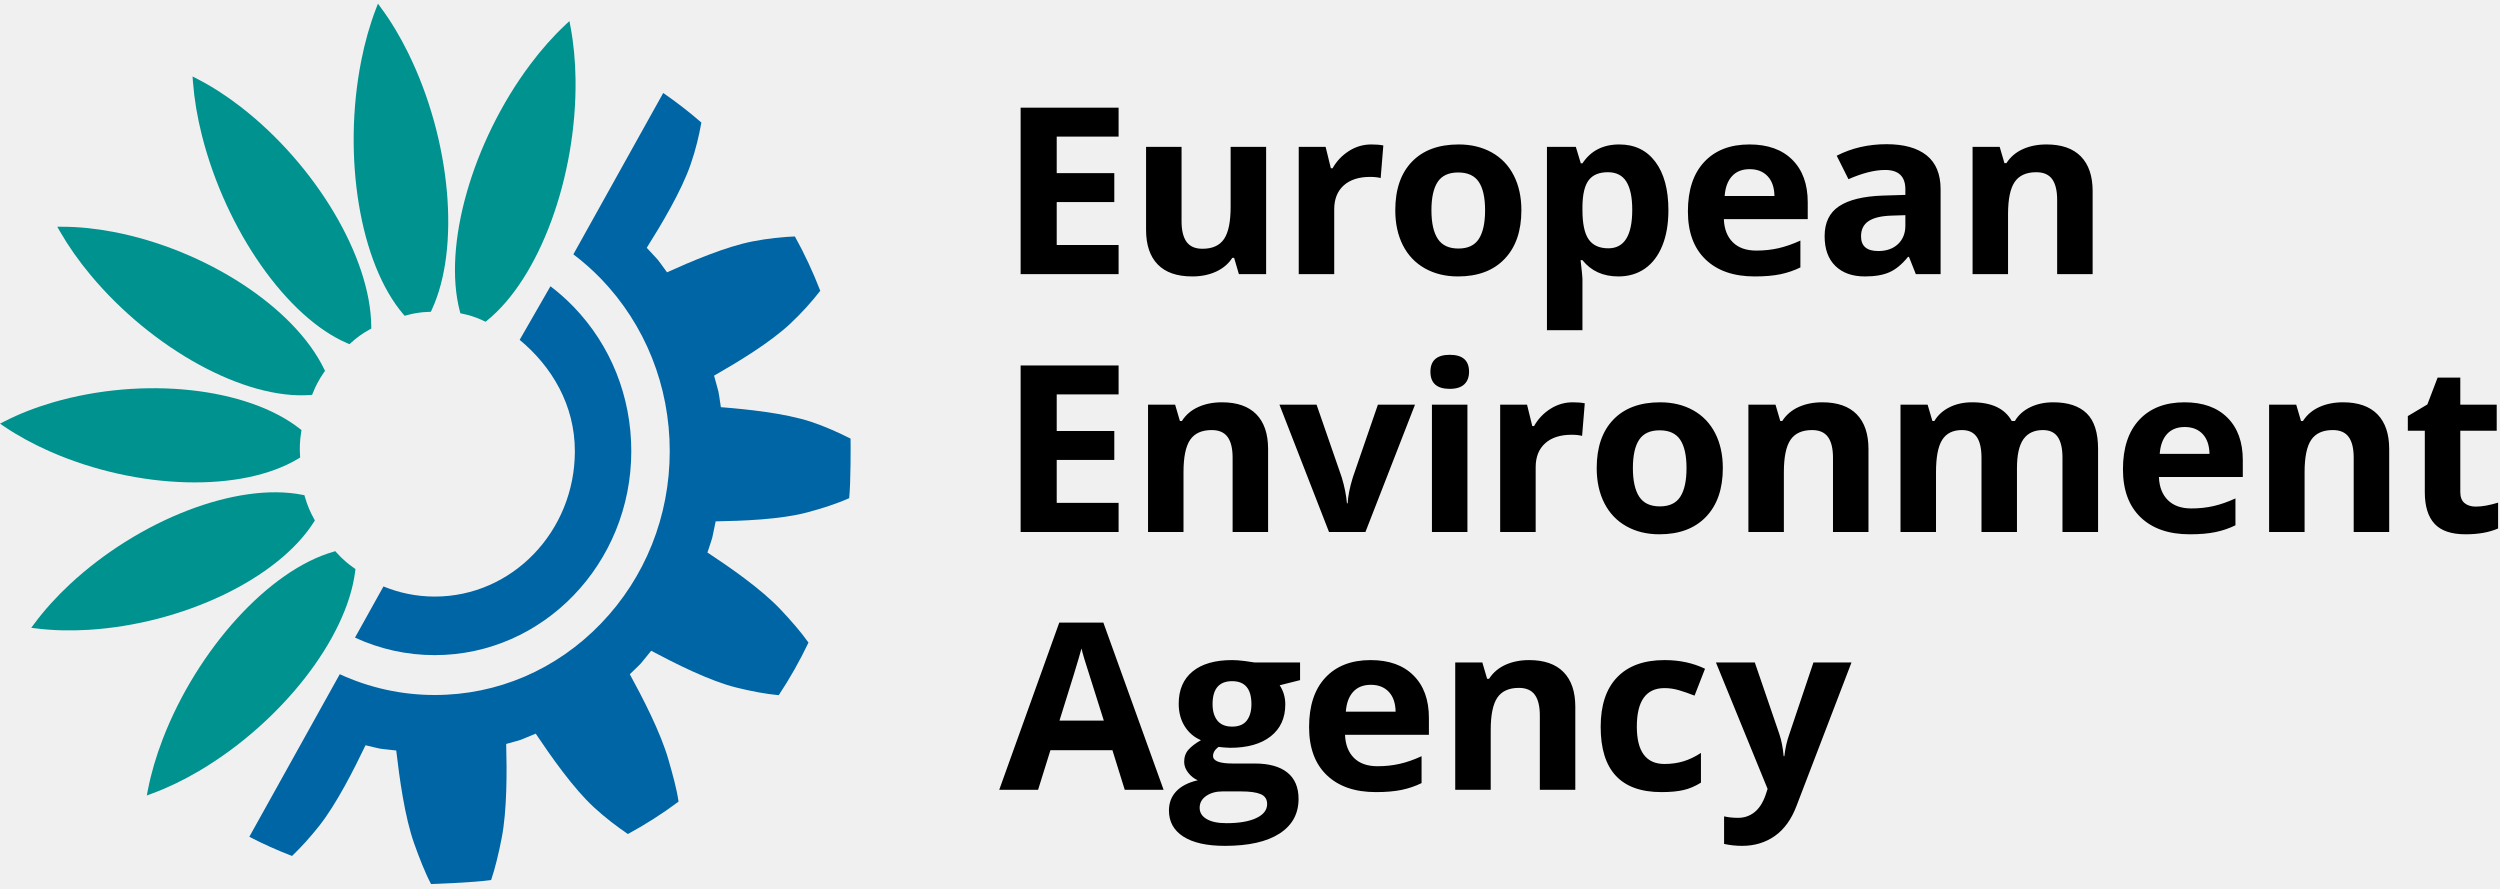
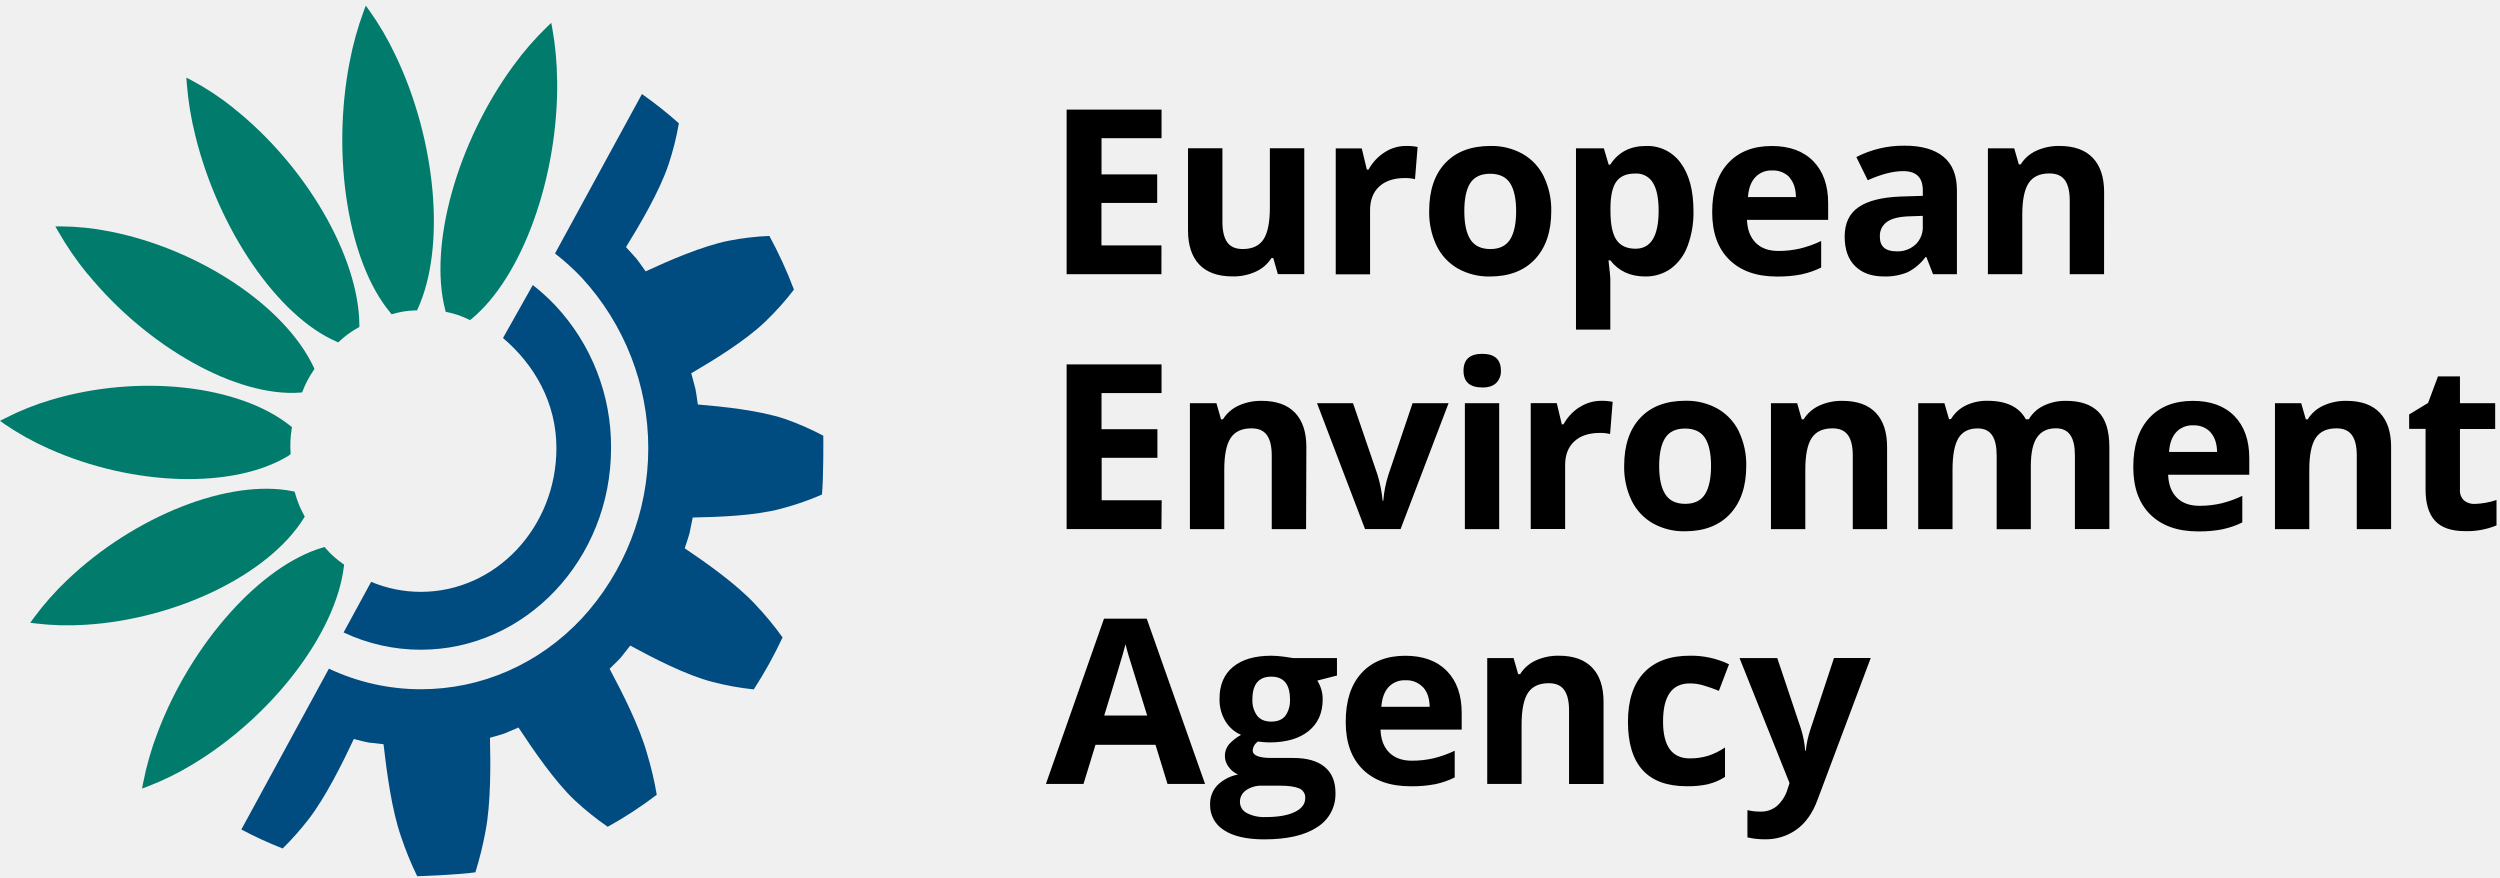
- <svg xmlns="http://www.w3.org/2000/svg" width="349" height="124" viewBox="0 0 349 124" fill="none">
-   <path d="M88.128 62.98C88.128 55.374 85.274 48.223 80.09 42.845C79.071 41.789 77.985 40.828 76.844 39.961L72.544 47.443C77.039 51.162 80.251 56.551 80.251 62.98C80.251 74.191 71.495 83.282 60.688 83.282C58.159 83.282 55.749 82.775 53.531 81.868L49.555 89.012C53.016 90.61 56.79 91.456 60.688 91.456C75.818 91.456 88.128 78.681 88.128 62.98L88.128 62.98Z" fill="#0065A4" />
-   <path d="M80.346 11.1C80.313 8.496 80.072 6.01 79.64 3.718L79.491 2.941L78.925 3.471C77.226 5.061 75.574 6.923 74.015 9.005C65.91 19.837 61.781 34.334 64.198 43.469L64.271 43.738L64.53 43.79C65.049 43.895 65.524 44.019 65.977 44.169C66.511 44.346 67.036 44.556 67.545 44.8L67.786 44.916L67.992 44.748C75.324 38.82 80.519 24.671 80.346 11.1L80.346 11.1Z" fill="#00928F" />
-   <path d="M53.222 1.14L52.76 0.512L52.479 1.245C51.631 3.452 50.942 5.881 50.432 8.46C47.774 21.898 50.249 36.793 56.309 43.875L56.489 44.087L56.746 44.012C57.259 43.873 57.736 43.765 58.205 43.69C58.759 43.604 59.322 43.55 59.879 43.536L60.144 43.528L60.258 43.285C64.31 34.604 62.94 19.529 57.003 7.44C55.864 5.116 54.592 2.995 53.222 1.14V1.14Z" fill="#00928F" />
-   <path d="M33.636 14.94C31.624 13.379 29.581 12.062 27.562 11.026L26.879 10.676L26.939 11.462C27.12 13.831 27.537 16.324 28.179 18.872C31.523 32.142 40.087 44.366 48.543 47.942L48.79 48.044L48.993 47.862C49.391 47.499 49.77 47.187 50.159 46.906C50.618 46.573 51.103 46.267 51.599 45.997L51.83 45.87V45.595C51.766 35.955 44.114 23.062 33.636 14.94L33.636 14.94Z" fill="#00928F" />
-   <path d="M12.656 38.412C21.309 48.781 34.197 55.817 43.306 55.142L43.571 55.12L43.675 54.864C43.875 54.355 44.086 53.9 44.314 53.47C44.584 52.963 44.888 52.464 45.215 51.996L45.37 51.776L45.254 51.531C41.088 42.913 28.734 34.858 15.873 32.381C13.407 31.907 11.015 31.662 8.759 31.656H7.996L8.386 32.337C9.56 34.375 10.996 36.422 12.656 38.412L12.656 38.412Z" fill="#00928F" />
-   <path d="M41.672 64.006L41.905 63.863L41.885 63.59C41.85 63.039 41.844 62.535 41.866 62.042C41.891 61.463 41.952 60.882 42.046 60.307L42.091 60.039L41.882 59.874C34.476 54.056 19.962 52.501 7.374 56.177C4.957 56.882 2.708 57.761 0.684 58.794L0 59.141L0.639 59.574C2.556 60.865 4.717 62.039 7.057 63.064C19.234 68.393 33.794 68.791 41.672 64.006H41.672Z" fill="#00928F" />
-   <path d="M43.813 72.882L43.957 72.65L43.825 72.411C43.559 71.935 43.34 71.486 43.148 71.034C42.926 70.501 42.731 69.95 42.572 69.393L42.496 69.132L42.24 69.08C33.116 67.262 19.438 72.526 9.712 81.601C7.846 83.343 6.2 85.165 4.827 87.017L4.359 87.645L5.119 87.736C7.39 88.017 9.83 88.078 12.363 87.924C25.555 87.116 38.782 80.789 43.813 72.882L43.813 72.882Z" fill="#00928F" />
-   <path d="M48.205 78.355C47.779 77.979 47.366 77.574 46.988 77.147L46.811 76.945L46.557 77.02C37.597 79.573 27.573 90.571 22.717 103.175C21.786 105.595 21.086 107.982 20.644 110.274L20.492 111.048L21.212 110.784C23.368 109.993 25.58 108.93 27.787 107.629C39.278 100.85 48.446 89.11 49.588 79.708L49.623 79.433L49.398 79.281C48.958 78.975 48.565 78.67 48.205 78.355L48.205 78.355Z" fill="#00928F" />
-   <path d="M112.667 71.536C114.736 70.985 116.839 70.31 118.547 69.544C118.773 67.386 118.757 61.849 118.738 61.23C117.089 60.399 115.178 59.524 113.188 58.869C109.528 57.671 104.269 57.131 100.633 56.841C100.177 53.871 100.487 55.447 99.684 52.441C102.921 50.588 107.529 47.83 110.385 45.124C111.972 43.623 113.343 42.101 114.508 40.59C113.492 37.967 112.313 35.433 110.965 33.008C109.127 33.08 107.177 33.294 105.116 33.689C101.34 34.415 96.457 36.502 93.116 38.015C91.366 35.615 92.354 36.857 90.285 34.592C92.306 31.378 95.124 26.697 96.423 22.916C97.141 20.826 97.568 19.008 97.912 17.109C96.216 15.633 94.439 14.255 92.585 12.98L80.041 35.504C81.392 36.529 82.683 37.659 83.888 38.907C90.082 45.337 93.496 53.886 93.496 62.979C93.496 72.071 90.082 80.622 83.888 87.05C77.691 93.479 69.456 97.022 60.693 97.022C56.049 97.022 51.557 96.013 47.431 94.118L34.805 116.814C36.735 117.818 38.725 118.712 40.768 119.491C42.028 118.282 43.278 116.907 44.508 115.362C46.947 112.29 49.405 107.425 51.028 104.036C53.854 104.708 52.328 104.414 55.315 104.771C55.758 108.576 56.491 114.054 57.839 117.814C58.539 119.766 59.326 121.806 60.172 123.411C60.344 123.411 65.989 123.218 68.561 122.855C69.139 121.15 69.639 119.031 70.028 117.028C70.794 113.125 70.765 107.634 70.664 103.854C73.464 103.07 71.984 103.554 74.784 102.415C76.896 105.56 80.019 110.034 82.911 112.698C84.445 114.114 86.147 115.411 87.653 116.43C90.117 115.092 92.483 113.584 94.726 111.905C94.464 110.079 93.892 108.069 93.319 106.066C92.23 102.245 89.718 97.416 87.921 94.124C90.038 92.071 88.949 93.217 90.905 90.848C94.195 92.594 98.975 95.025 102.733 95.967C104.778 96.48 106.887 96.885 108.713 97.047C110.256 94.713 111.648 92.262 112.864 89.705C111.793 88.187 110.366 86.564 108.921 85.038C106.232 82.198 101.835 79.156 98.757 77.129C99.696 74.283 99.254 75.825 99.908 72.781C103.603 72.718 108.921 72.533 112.667 71.536L112.667 71.536Z" fill="#0065A4" />
-   <path d="M162.44 110.258L154.03 86.918H147.873L139.492 110.258H144.915L146.64 104.725H155.294L157.016 110.258H162.44H162.44ZM147.904 100.594C149.594 95.239 150.615 91.885 150.974 90.528C151.062 90.91 151.204 91.43 151.404 92.086C151.607 92.743 152.502 95.58 154.092 100.594H147.904ZM175.155 92.483C174.96 92.442 174.513 92.375 173.814 92.285C173.114 92.194 172.51 92.148 172.005 92.148C169.61 92.148 167.769 92.681 166.481 93.74C165.193 94.8 164.548 96.297 164.548 98.239C164.548 99.448 164.826 100.497 165.383 101.387C165.943 102.279 166.695 102.925 167.651 103.329C166.892 103.762 166.313 104.205 165.912 104.652C165.513 105.104 165.31 105.67 165.31 106.347C165.31 106.889 165.501 107.401 165.879 107.88C166.259 108.363 166.703 108.71 167.212 108.924C165.89 109.23 164.89 109.744 164.207 110.465C163.526 111.185 163.185 112.084 163.185 113.151C163.185 114.708 163.852 115.919 165.19 116.784C166.529 117.647 168.462 118.082 170.995 118.082C174.31 118.082 176.851 117.509 178.622 116.363C180.392 115.22 181.278 113.606 181.278 111.531C181.278 109.908 180.755 108.679 179.711 107.842C178.664 107.004 177.145 106.586 175.155 106.586H172.067C170.249 106.586 169.34 106.236 169.34 105.536C169.34 105.071 169.594 104.647 170.103 104.266L170.834 104.343L171.726 104.393C174.139 104.393 176.029 103.861 177.386 102.795C178.746 101.729 179.426 100.244 179.426 98.337C179.426 97.348 179.167 96.459 178.645 95.663L181.489 94.947V92.483H175.155H175.155ZM168.389 111.11C169.002 110.688 169.762 110.481 170.673 110.481H173.238C174.482 110.481 175.402 110.608 175.996 110.863C176.595 111.117 176.891 111.578 176.891 112.247C176.891 113.074 176.39 113.724 175.38 114.201C174.374 114.677 172.982 114.916 171.208 114.916C170.027 114.916 169.11 114.727 168.456 114.343C167.8 113.963 167.471 113.439 167.471 112.77C167.471 112.084 167.778 111.528 168.389 111.11H168.389ZM172.005 95.091C173.801 95.091 174.699 96.161 174.699 98.302C174.699 99.268 174.482 100.029 174.048 100.594C173.615 101.153 172.934 101.436 172.005 101.436C171.084 101.436 170.398 101.153 169.948 100.594C169.5 100.029 169.273 99.268 169.273 98.302C169.273 96.161 170.185 95.091 172.005 95.091ZM193.872 96.577C194.488 97.23 194.807 98.153 194.829 99.351H187.878C187.965 98.153 188.306 97.23 188.902 96.577C189.499 95.927 190.323 95.599 191.373 95.599C192.423 95.599 193.254 95.927 193.872 96.577ZM195.674 110.267C196.661 110.06 197.585 109.744 198.451 109.321V105.567C197.393 106.056 196.374 106.412 195.4 106.632C194.424 106.855 193.391 106.966 192.296 106.966C190.887 106.966 189.797 106.58 189.015 105.809C188.237 105.034 187.819 103.957 187.765 102.579H199.476V100.225C199.476 97.704 198.763 95.728 197.331 94.298C195.902 92.864 193.906 92.148 191.337 92.148C188.654 92.148 186.551 92.963 185.029 94.588C183.507 96.218 182.748 98.519 182.748 101.498C182.748 104.393 183.57 106.629 185.215 108.208C186.86 109.787 189.144 110.578 192.071 110.578C193.489 110.578 194.689 110.473 195.674 110.267ZM219.913 98.668C219.913 96.558 219.367 94.945 218.272 93.826C217.177 92.709 215.576 92.148 213.463 92.148C212.228 92.148 211.129 92.371 210.159 92.808C209.188 93.251 208.43 93.897 207.876 94.756H207.601L206.936 92.483H203.15V110.258H208.104V101.894C208.104 99.797 208.414 98.296 209.03 97.388C209.648 96.481 210.648 96.029 212.036 96.029C213.052 96.029 213.795 96.351 214.26 96.993C214.726 97.632 214.96 98.593 214.96 99.878V110.258H219.913V98.668ZM235.023 110.289C235.842 110.101 236.652 109.754 237.452 109.258V105.109C236.639 105.638 235.83 106.029 235.017 106.277C234.202 106.523 233.32 106.651 232.367 106.651C229.789 106.651 228.502 104.911 228.502 101.436C228.502 97.853 229.789 96.059 232.367 96.059C233.039 96.059 233.709 96.159 234.384 96.354C235.054 96.552 235.778 96.803 236.56 97.109L238.021 93.359C236.354 92.553 234.469 92.148 232.367 92.148C229.499 92.148 227.297 92.947 225.76 94.542C224.222 96.137 223.453 98.445 223.453 101.467C223.453 107.539 226.279 110.578 231.928 110.578C233.174 110.578 234.207 110.481 235.023 110.289ZM246.756 110.131L246.466 111.005C246.095 112.063 245.585 112.858 244.93 113.383C244.276 113.906 243.508 114.17 242.63 114.17C241.929 114.17 241.277 114.101 240.682 113.963V117.812C241.504 117.991 242.346 118.082 243.199 118.082C244.943 118.082 246.468 117.619 247.772 116.697C249.078 115.774 250.08 114.386 250.783 112.531L258.467 92.483H253.156L249.793 102.486C249.449 103.448 249.215 104.476 249.097 105.567H248.999C248.892 104.381 248.689 103.354 248.399 102.486L244.972 92.483H239.546L246.756 110.131L246.756 110.131Z" fill="black" />
-   <path d="M156.156 70.199H147.518V64.207H155.556V60.166H147.518V55.061H156.156V51.023H142.48V74.268H156.156V70.199ZM177.026 62.681C177.026 60.571 176.48 58.957 175.385 57.836C174.293 56.719 172.689 56.162 170.579 56.162C169.343 56.162 168.241 56.381 167.274 56.821C166.304 57.26 165.542 57.907 164.992 58.769H164.714L164.049 56.496H160.266V74.268H165.217V65.907C165.217 63.807 165.527 62.306 166.144 61.397C166.76 60.493 167.764 60.037 169.149 60.037C170.168 60.037 170.908 60.359 171.373 61.002C171.839 61.642 172.073 62.606 172.073 63.888V74.268H177.026V62.68V62.681ZM190.614 74.268L197.532 56.496H192.353L188.862 66.623C188.427 68.031 188.185 69.246 188.131 70.263H188.033C187.934 69.119 187.69 67.904 187.301 66.623L183.794 56.496H178.612L185.531 74.268H190.614ZM202.386 54.284C203.284 54.284 203.958 54.074 204.407 53.656C204.857 53.237 205.08 52.653 205.08 51.899C205.08 50.32 204.183 49.531 202.386 49.531C200.588 49.531 199.687 50.32 199.687 51.899C199.687 53.488 200.588 54.284 202.386 54.284L202.386 54.284ZM204.852 56.496H199.898V74.271H204.852V56.496ZM216.435 57.075C215.477 57.684 214.715 58.486 214.152 59.483H213.907L213.176 56.496H209.424V74.268H214.38V65.222C214.38 63.791 214.82 62.68 215.705 61.884C216.584 61.088 217.817 60.692 219.399 60.692C219.972 60.692 220.459 60.744 220.861 60.849L221.234 56.303C220.788 56.207 220.231 56.162 219.561 56.162C218.434 56.162 217.394 56.464 216.435 57.075V57.075ZM228.829 61.383C229.412 60.51 230.363 60.072 231.686 60.072C233.017 60.072 233.977 60.513 234.562 61.392C235.147 62.271 235.438 63.59 235.438 65.35C235.438 67.121 235.147 68.453 234.568 69.348C233.988 70.246 233.04 70.692 231.717 70.692C230.386 70.692 229.428 70.243 228.837 69.342C228.247 68.439 227.951 67.108 227.951 65.35C227.951 63.581 228.244 62.259 228.829 61.383ZM239.434 60.469C238.719 59.081 237.697 58.017 236.365 57.273C235.033 56.532 233.495 56.162 231.753 56.162C228.947 56.162 226.771 56.967 225.224 58.576C223.673 60.187 222.9 62.444 222.9 65.35C222.9 67.216 223.259 68.849 223.971 70.246C224.686 71.645 225.711 72.72 227.042 73.466C228.374 74.213 229.912 74.588 231.655 74.588C234.435 74.588 236.608 73.77 238.168 72.138C239.726 70.505 240.506 68.245 240.506 65.35C240.506 63.485 240.148 61.855 239.434 60.469V60.469ZM260.839 62.68C260.839 60.571 260.291 58.957 259.197 57.836C258.106 56.719 256.502 56.162 254.391 56.162C253.155 56.162 252.053 56.381 251.085 56.821C250.117 57.26 249.356 57.907 248.805 58.769H248.526L247.862 56.496H244.077V74.268H249.028V65.907C249.028 63.807 249.339 62.306 249.956 61.397C250.573 60.493 251.575 60.037 252.961 60.037C253.977 60.037 254.72 60.359 255.185 61.002C255.65 61.642 255.885 62.606 255.885 63.888V74.268H260.839V62.68L260.839 62.68ZM281.569 65.35C281.569 63.507 281.87 62.16 282.47 61.31C283.072 60.463 283.98 60.037 285.191 60.037C286.134 60.037 286.824 60.359 287.263 61.002C287.701 61.642 287.921 62.606 287.921 63.888V74.268H292.891V62.681C292.891 60.4 292.364 58.744 291.307 57.71C290.249 56.678 288.694 56.162 286.637 56.162C285.447 56.162 284.378 56.386 283.429 56.843C282.484 57.301 281.766 57.942 281.277 58.769H280.838C279.877 57.028 278.036 56.162 275.318 56.162C274.125 56.162 273.069 56.391 272.152 56.852C271.23 57.312 270.526 57.951 270.039 58.769H269.763L269.096 56.496H265.311V74.268H270.266V65.907C270.266 63.819 270.554 62.317 271.127 61.408C271.699 60.496 272.62 60.037 273.889 60.037C274.831 60.037 275.521 60.359 275.96 61.002C276.397 61.642 276.616 62.606 276.616 63.888V74.268H281.569V65.35V65.35ZM307.489 60.587C308.105 61.24 308.424 62.166 308.446 63.361H301.497C301.582 62.166 301.924 61.24 302.519 60.587C303.116 59.937 303.939 59.611 304.989 59.611C306.039 59.611 306.872 59.937 307.489 60.587H307.489ZM309.292 74.277C310.28 74.07 311.203 73.754 312.068 73.331V69.579C311.009 70.065 309.991 70.422 309.017 70.645C308.041 70.868 307.007 70.979 305.913 70.979C304.505 70.979 303.414 70.593 302.632 69.817C301.854 69.043 301.436 67.969 301.384 66.591H313.095V64.238C313.095 61.714 312.38 59.737 310.95 58.307C309.52 56.876 307.523 56.162 304.958 56.162C302.271 56.162 300.168 56.973 298.646 58.601C297.124 60.227 296.364 62.53 296.364 65.507C296.364 68.403 297.188 70.638 298.832 72.218C300.478 73.797 302.763 74.588 305.688 74.588C307.106 74.588 308.308 74.486 309.292 74.277V74.277ZM333.531 62.681C333.531 60.571 332.983 58.957 331.889 57.836C330.794 56.719 329.193 56.162 327.081 56.162C325.846 56.162 324.746 56.381 323.778 56.821C322.807 57.26 322.047 57.907 321.493 58.769H321.219L320.553 56.496H316.767V74.268H321.721V65.907C321.721 63.807 322.031 62.306 322.647 61.398C323.265 60.493 324.268 60.037 325.654 60.037C326.669 60.037 327.412 60.359 327.878 61.002C328.343 61.642 328.576 62.606 328.576 63.888V74.268H333.532V62.681L333.531 62.681ZM344.049 70.23C343.655 69.902 343.458 69.394 343.458 68.703V60.135H348.541V56.496H343.458V52.711H340.292L338.86 56.461L336.132 58.084V60.135H338.503V68.703C338.503 70.667 338.956 72.138 339.861 73.117C340.762 74.098 342.206 74.588 344.189 74.588C345.986 74.588 347.5 74.318 348.735 73.775V70.168C347.523 70.539 346.483 70.722 345.618 70.722C344.967 70.722 344.446 70.558 344.049 70.23V70.23Z" fill="black" />
-   <path d="M156.156 34.202H147.518V28.21H155.556V24.169H147.518V19.066H156.156V15.027H142.48V38.273H156.156V34.202ZM176.751 38.273V20.499H171.797V28.86C171.797 30.961 171.49 32.463 170.874 33.367C170.257 34.275 169.253 34.727 167.868 34.727C166.849 34.727 166.109 34.408 165.645 33.766C165.18 33.125 164.945 32.163 164.945 30.88V20.499H159.991V32.088C159.991 34.188 160.532 35.794 161.614 36.913C162.699 38.034 164.306 38.591 166.438 38.591C167.685 38.591 168.795 38.365 169.769 37.916C170.744 37.464 171.496 36.827 172.025 36H172.284L172.951 38.273H176.751L176.751 38.273ZM188.314 21.079C187.355 21.689 186.592 22.491 186.029 23.488H185.787L185.055 20.499H181.304V38.273H186.257V29.226C186.257 27.796 186.698 26.684 187.58 25.888C188.463 25.093 189.696 24.695 191.275 24.695C191.85 24.695 192.338 24.749 192.741 24.854L193.113 20.307C192.666 20.212 192.111 20.165 191.44 20.165C190.313 20.165 189.27 20.468 188.314 21.079L188.314 21.079ZM200.706 25.386C201.291 24.513 202.243 24.077 203.565 24.077C204.898 24.077 205.856 24.517 206.441 25.395C207.027 26.275 207.318 27.595 207.318 29.353C207.318 31.125 207.027 32.457 206.447 33.351C205.869 34.249 204.921 34.695 203.597 34.695C202.265 34.695 201.307 34.246 200.715 33.345C200.123 32.444 199.828 31.113 199.828 29.353C199.828 27.586 200.123 26.262 200.706 25.386ZM211.313 24.472C210.598 23.085 209.576 22.02 208.245 21.278C206.912 20.537 205.375 20.165 203.632 20.165C200.826 20.165 198.649 20.97 197.101 22.581C195.552 24.191 194.781 26.449 194.781 29.353C194.781 31.221 195.138 32.852 195.849 34.249C196.565 35.648 197.59 36.723 198.921 37.469C200.253 38.216 201.791 38.591 203.534 38.591C206.315 38.591 208.488 37.777 210.045 36.141C211.605 34.51 212.385 32.249 212.385 29.353C212.385 27.488 212.028 25.86 211.313 24.472V24.472ZM229.631 37.496C230.681 36.764 231.489 35.698 232.06 34.298C232.626 32.899 232.91 31.253 232.91 29.353C232.91 26.471 232.306 24.218 231.092 22.596C229.881 20.976 228.199 20.165 226.058 20.165C223.785 20.165 222.069 21.044 220.909 22.804H220.681L219.984 20.499H215.954V46.095H220.909V38.894C220.909 38.659 220.823 37.802 220.65 36.318H220.909C222.123 37.833 223.794 38.591 225.928 38.591C227.346 38.591 228.581 38.226 229.631 37.496V37.496ZM227.039 25.355C227.586 26.229 227.861 27.541 227.861 29.291C227.861 32.874 226.752 34.664 224.53 34.664C223.275 34.664 222.358 34.249 221.779 33.422C221.199 32.599 220.909 31.23 220.909 29.323V28.796C220.931 27.102 221.225 25.885 221.788 25.147C222.348 24.411 223.243 24.042 224.467 24.042C225.635 24.042 226.495 24.482 227.039 25.355L227.039 25.355ZM246.757 24.594C247.375 25.245 247.694 26.169 247.713 27.364H240.762C240.847 26.169 241.19 25.245 241.787 24.594C242.383 23.94 243.205 23.615 244.255 23.615C245.305 23.615 246.137 23.94 246.757 24.594H246.757ZM248.557 38.282C249.545 38.075 250.468 37.758 251.335 37.334V33.584C250.275 34.07 249.256 34.425 248.282 34.648C247.308 34.871 246.274 34.982 245.183 34.982C243.775 34.982 242.68 34.597 241.901 33.823C241.12 33.048 240.703 31.973 240.649 30.595H252.36V28.242C252.36 25.717 251.645 23.743 250.215 22.311C248.785 20.881 246.79 20.165 244.223 20.165C241.538 20.165 239.434 20.976 237.913 22.606C236.391 24.231 235.631 26.535 235.631 29.512C235.631 32.406 236.453 34.643 238.099 36.223C239.743 37.802 242.031 38.591 244.955 38.591C246.371 38.591 247.574 38.489 248.557 38.282H248.557ZM270.908 38.273V26.43C270.908 24.309 270.259 22.73 268.959 21.692C267.663 20.651 265.792 20.13 263.357 20.13C260.813 20.13 258.494 20.667 256.406 21.738L258.045 25.016C260.006 24.154 261.711 23.727 263.161 23.727C265.046 23.727 265.989 24.628 265.989 26.43V27.207L262.837 27.303C260.121 27.4 258.086 27.894 256.738 28.79C255.391 29.684 254.717 31.075 254.717 32.965C254.717 34.764 255.218 36.154 256.22 37.13C257.22 38.105 258.593 38.591 260.335 38.591C261.756 38.591 262.904 38.394 263.786 37.993C264.669 37.598 265.527 36.885 266.363 35.857H266.492L267.451 38.273H270.908L270.908 38.273ZM265.989 31.499C265.989 32.571 265.643 33.43 264.958 34.077C264.269 34.723 263.351 35.045 262.206 35.045C260.602 35.045 259.801 34.361 259.801 32.995C259.801 32.042 260.152 31.332 260.854 30.865C261.56 30.397 262.632 30.143 264.072 30.1L265.989 30.038V31.499H265.989ZM292.132 26.684C292.132 24.576 291.585 22.962 290.49 21.84C289.399 20.722 287.796 20.165 285.686 20.165C284.448 20.165 283.347 20.385 282.379 20.824C281.411 21.265 280.649 21.912 280.099 22.772H279.819L279.155 20.499H275.372V38.273H280.323V29.912C280.323 27.811 280.632 26.309 281.25 25.402C281.867 24.497 282.869 24.042 284.254 24.042C285.273 24.042 286.015 24.364 286.48 25.006C286.944 25.646 287.178 26.609 287.178 27.892V38.273H292.132V26.684V26.684Z" fill="black" />
+ <svg xmlns="http://www.w3.org/2000/svg" width="359" height="126" viewBox="0 0 359 126" fill="none">
+   <g clip-path="url(#clip0_1133_25397)">
+     <path d="M87.747 64.341C87.802 56.742 84.936 49.412 79.743 43.865C78.742 42.805 77.661 41.824 76.509 40.932L72.228 48.539C76.709 52.331 79.901 57.805 79.901 64.341C79.901 75.744 71.18 84.99 60.425 84.99C57.977 84.989 55.553 84.5 53.296 83.552L49.339 90.819C52.805 92.455 56.591 93.303 60.425 93.301C75.489 93.301 87.747 80.312 87.747 64.345" fill="#004B7F" />
+     <path d="M79.998 11.579C79.983 9.062 79.752 6.55 79.308 4.071L79.16 3.282L78.595 3.82C76.804 5.55 75.169 7.434 73.707 9.449C65.633 20.48 61.525 35.209 63.934 44.503L64.003 44.775L64.265 44.83C64.751 44.93 65.231 45.059 65.702 45.217C66.236 45.396 66.758 45.61 67.264 45.858L67.502 45.975L67.705 45.806C75.013 39.773 80.184 25.382 80.011 11.579" fill="#007B6C" />
+     <path d="M52.989 1.448L52.527 0.81L52.245 1.559C51.363 3.943 50.681 6.396 50.208 8.894C47.564 22.558 50.025 37.709 56.068 44.917L56.243 45.13L56.502 45.058C56.979 44.92 57.463 44.811 57.953 44.73C58.504 44.642 59.06 44.589 59.618 44.572H59.884L59.997 44.324C64.031 35.499 62.669 20.166 56.757 7.867C55.697 5.622 54.438 3.476 52.996 1.455" fill="#007B6C" />
+     <path d="M33.492 15.482C31.604 13.97 29.58 12.637 27.446 11.5L26.757 11.155L26.819 11.959C27.019 14.5 27.432 17.021 28.053 19.494C31.379 32.989 39.907 45.423 48.325 49.057L48.574 49.163L48.773 48.977C49.142 48.63 49.531 48.305 49.939 48.005C50.396 47.666 50.875 47.358 51.373 47.081L51.604 46.954V46.675C51.538 36.867 43.923 23.755 33.489 15.495" fill="#007B6C" />
+     <path d="M12.603 39.36C21.221 49.905 34.047 57.061 43.117 56.375L43.382 56.354L43.482 56.092C43.671 55.614 43.885 55.145 44.123 54.689C44.391 54.171 44.69 53.67 45.02 53.19L45.157 52.966L45.04 52.717C40.904 43.951 28.59 35.764 15.791 33.241C13.459 32.771 11.087 32.525 8.707 32.507H7.949L8.339 33.196C9.579 35.373 11.002 37.441 12.592 39.377" fill="#007B6C" />
+     <path d="M41.493 65.375L41.724 65.234V64.951C41.69 64.393 41.686 63.879 41.703 63.379C41.729 62.788 41.789 62.199 41.883 61.614L41.928 61.342L41.721 61.173C34.344 55.255 19.893 53.672 7.36 57.412C5.057 58.091 2.824 58.985 0.689 60.084L0 60.429L0.638 60.894C2.659 62.267 4.799 63.455 7.032 64.445C19.152 69.867 33.648 70.267 41.504 65.399" fill="#007B6C" />
+     <path d="M43.62 74.414L43.765 74.176L43.63 73.934C43.382 73.48 43.157 73.013 42.958 72.535C42.735 71.99 42.543 71.433 42.383 70.867L42.31 70.601L42.055 70.546C32.972 68.695 19.352 74.048 9.669 83.276C7.887 84.966 6.259 86.812 4.805 88.792L4.343 89.429L5.098 89.526C7.491 89.813 9.905 89.876 12.31 89.716C25.443 88.895 38.611 82.459 43.62 74.417" fill="#007B6C" />
+     <path d="M47.991 79.984C47.561 79.602 47.157 79.192 46.781 78.757L46.605 78.554L46.35 78.626C37.429 81.225 27.45 92.415 22.617 105.228C21.721 107.571 21.029 109.987 20.548 112.449L20.397 113.239L21.114 112.97C23.39 112.101 25.582 111.027 27.663 109.761C39.104 102.866 48.229 90.922 49.38 81.363L49.415 81.084L49.194 80.929C48.78 80.636 48.382 80.32 48.001 79.984" fill="#007B6C" />
+     <path d="M112.173 73.045C114.176 72.522 116.135 71.844 118.033 71.018C118.257 68.826 118.24 63.193 118.223 62.566C116.447 61.625 114.604 60.819 112.708 60.153C109.064 58.936 103.828 58.388 100.212 58.085C99.757 55.062 100.063 56.668 99.264 53.603C102.487 51.718 107.075 48.912 109.919 46.161C111.396 44.743 112.764 43.215 114.011 41.59C113.012 38.943 111.834 36.366 110.484 33.879C108.527 33.958 106.58 34.189 104.658 34.568C100.905 35.306 96.041 37.429 92.711 38.967C90.97 36.53 91.952 37.788 89.894 35.485C91.904 32.217 94.72 27.457 96.003 23.613C96.647 21.685 97.142 19.709 97.485 17.705C95.801 16.203 94.031 14.801 92.183 13.506L79.698 36.399C81.061 37.455 82.341 38.614 83.528 39.867C89.678 46.536 93.093 55.277 93.093 64.35C93.093 73.423 89.678 82.163 83.528 88.833C77.361 95.383 69.156 98.975 60.432 98.975C55.867 98.975 51.358 97.966 47.229 96.02L34.657 119.116C36.581 120.139 38.563 121.048 40.593 121.839C41.926 120.523 43.169 119.121 44.316 117.641C46.729 114.518 49.194 109.568 50.807 106.124C53.62 106.813 52.1 106.51 55.075 106.872C55.516 110.743 56.247 116.31 57.588 120.136C58.237 122.082 59.013 123.983 59.911 125.828C60.084 125.828 65.699 125.631 68.264 125.266C68.871 123.321 69.359 121.341 69.725 119.337C70.487 115.369 70.456 109.785 70.356 105.941C73.141 105.141 71.669 105.634 74.455 104.473C76.561 107.672 79.67 112.225 82.545 114.935C84.025 116.312 85.603 117.579 87.268 118.727C89.724 117.366 92.078 115.828 94.31 114.125C93.971 112.116 93.502 110.131 92.907 108.182C91.825 104.3 89.326 99.385 87.537 96.041C89.643 93.952 88.571 95.121 90.504 92.708C93.779 94.486 98.543 96.954 102.28 97.913C104.236 98.427 106.228 98.79 108.24 98.999C109.79 96.607 111.172 94.111 112.377 91.529C111.176 89.86 109.864 88.275 108.45 86.782C105.772 83.893 101.391 80.801 98.326 78.736C99.264 75.841 98.823 77.413 99.474 74.314C103.159 74.248 108.454 74.059 112.18 73.045" fill="#004B7F" />
+     <path d="M256.977 112.449L256.687 113.335C256.412 114.266 255.883 115.101 255.16 115.748C254.516 116.277 253.705 116.561 252.871 116.548C252.219 116.554 251.567 116.483 250.931 116.338V120.25C251.753 120.436 252.594 120.528 253.437 120.526C255.065 120.558 256.661 120.065 257.987 119.12C259.285 118.182 260.285 116.77 260.986 114.883L268.635 94.493H263.361L260 104.673C259.651 105.688 259.42 106.741 259.311 107.81H259.225C259.145 106.744 258.944 105.692 258.625 104.673L255.216 94.5H249.797L256.977 112.449ZM245.298 112.601C246.154 112.392 246.97 112.043 247.711 111.567V107.337C246.967 107.846 246.155 108.246 245.298 108.527C244.444 108.787 243.554 108.915 242.661 108.906C240.094 108.906 238.812 107.139 238.814 103.604C238.814 99.959 240.096 98.137 242.661 98.137C243.34 98.138 244.015 98.239 244.664 98.437C245.333 98.633 246.043 98.892 246.832 99.202L248.287 95.386C246.532 94.547 244.606 94.127 242.661 94.159C239.805 94.159 237.61 94.97 236.077 96.593C234.544 98.215 233.777 100.564 233.774 103.639C233.774 109.816 236.588 112.904 242.216 112.904C243.251 112.926 244.286 112.827 245.298 112.611M230.269 100.788C230.269 98.644 229.724 97.003 228.635 95.865C227.545 94.728 225.95 94.159 223.85 94.159C222.717 94.139 221.593 94.369 220.558 94.831C219.622 95.252 218.832 95.941 218.286 96.81H218.011L217.349 94.497H213.567V112.577H218.5V104.073C218.5 101.94 218.807 100.412 219.42 99.488C220.034 98.564 221.031 98.105 222.413 98.109C223.426 98.109 224.164 98.433 224.626 99.088C225.088 99.743 225.315 100.719 225.315 102.022V112.58H230.269V100.788ZM206.139 112.601C207.095 112.398 208.021 112.075 208.896 111.639V107.806C207.923 108.272 206.904 108.636 205.856 108.892C204.838 109.125 203.797 109.24 202.754 109.237C201.354 109.237 200.265 108.844 199.486 108.058C198.707 107.272 198.292 106.177 198.241 104.773H209.899V102.38C209.899 99.811 209.188 97.8 207.766 96.348C206.343 94.895 204.354 94.168 201.799 94.166C199.128 94.166 197.035 94.992 195.518 96.644C194.001 98.297 193.244 100.638 193.246 103.67C193.246 106.613 194.066 108.889 195.704 110.495C197.343 112.101 199.617 112.906 202.526 112.908C203.738 112.933 204.949 112.83 206.139 112.601M204.346 98.678C204.963 99.34 205.28 100.284 205.301 101.501H198.362C198.448 100.284 198.789 99.34 199.379 98.678C199.691 98.343 200.073 98.081 200.498 97.909C200.922 97.737 201.379 97.661 201.837 97.685C202.299 97.663 202.761 97.74 203.191 97.911C203.621 98.082 204.009 98.344 204.329 98.678M182.557 97.168C184.345 97.168 185.24 98.257 185.242 100.436C185.287 101.261 185.06 102.078 184.598 102.763C184.167 103.335 183.484 103.621 182.56 103.621C181.636 103.621 180.964 103.335 180.516 102.763C180.035 102.086 179.798 101.265 179.844 100.436C179.844 98.257 180.748 97.168 182.557 97.168ZM178.958 113.459C179.63 113.015 180.424 112.792 181.23 112.822H183.787C185.026 112.822 185.945 112.95 186.545 113.208C186.823 113.317 187.059 113.513 187.219 113.766C187.378 114.019 187.453 114.316 187.431 114.614C187.431 115.455 186.93 116.118 185.928 116.603C184.926 117.088 183.542 117.331 181.774 117.331C180.825 117.381 179.88 117.18 179.034 116.748C178.738 116.598 178.49 116.368 178.317 116.085C178.144 115.802 178.053 115.477 178.055 115.145C178.051 114.81 178.134 114.479 178.293 114.184C178.453 113.889 178.685 113.64 178.968 113.459M185.704 94.5C185.511 94.459 185.066 94.393 184.37 94.3C183.772 94.215 183.168 94.169 182.564 94.162C180.181 94.162 178.342 94.701 177.048 95.779C175.754 96.857 175.113 98.382 175.125 100.353C175.096 101.477 175.385 102.586 175.959 103.552C176.483 104.431 177.273 105.121 178.213 105.524C177.57 105.879 176.988 106.336 176.49 106.875C176.108 107.335 175.895 107.912 175.889 108.51C175.883 109.108 176.083 109.69 176.455 110.157C176.796 110.621 177.252 110.987 177.779 111.219C176.648 111.434 175.607 111.979 174.787 112.787C174.105 113.531 173.74 114.512 173.77 115.521C173.747 116.258 173.92 116.987 174.271 117.636C174.621 118.284 175.137 118.828 175.766 119.213C177.097 120.091 179.023 120.531 181.547 120.533C184.847 120.533 187.375 119.952 189.13 118.789C189.965 118.275 190.649 117.549 191.113 116.686C191.577 115.823 191.805 114.853 191.774 113.873C191.774 112.225 191.254 110.974 190.213 110.119C189.172 109.264 187.661 108.839 185.68 108.844H182.605C180.796 108.844 179.892 108.487 179.892 107.775C179.907 107.515 179.983 107.262 180.115 107.037C180.247 106.812 180.431 106.622 180.651 106.482L181.378 106.565L182.267 106.613C184.671 106.613 186.549 106.072 187.9 104.99C189.251 103.907 189.93 102.394 189.937 100.45C189.949 99.488 189.68 98.544 189.162 97.734L191.988 97.006V94.5H185.694H185.704ZM158.568 102.746C160.25 97.304 161.27 93.892 161.626 92.511C161.712 92.897 161.853 93.425 162.053 94.097C162.253 94.769 163.146 97.647 164.732 102.746H158.568ZM173.046 112.577L164.67 88.84H158.534L150.192 112.577H155.59L157.313 106.951H165.931L167.655 112.577H173.046Z" fill="black" />
+     <path d="M353.838 71.87C353.63 71.671 353.469 71.428 353.367 71.159C353.265 70.89 353.225 70.602 353.249 70.315V61.601H358.309V57.898H353.249V54.051H350.094L348.671 57.864L345.954 59.515V61.584H348.312V70.298C348.312 72.295 348.763 73.789 349.664 74.779C350.564 75.77 352.001 76.267 353.972 76.272C355.522 76.318 357.065 76.037 358.499 75.448V71.797C357.498 72.138 356.452 72.328 355.396 72.363C354.834 72.396 354.279 72.22 353.838 71.87M343.366 64.189C343.366 62.045 342.822 60.404 341.735 59.267C340.648 58.129 339.052 57.561 336.947 57.561C335.815 57.541 334.692 57.77 333.659 58.233C332.722 58.652 331.931 59.341 331.387 60.212H331.115L330.453 57.898H326.685V75.979H331.614V67.475C331.614 65.34 331.921 63.812 332.535 62.89C333.148 61.968 334.146 61.509 335.527 61.511C336.54 61.511 337.278 61.835 337.743 62.49C338.209 63.145 338.433 64.121 338.433 65.424V75.982H343.362V64.193L343.366 64.189ZM319.236 75.982C320.192 75.778 321.118 75.455 321.993 75.02V71.204C321.021 71.672 320.002 72.036 318.953 72.29C317.935 72.523 316.895 72.639 315.851 72.635C314.451 72.635 313.363 72.242 312.586 71.456C311.809 70.67 311.395 69.575 311.342 68.171H322.997V65.779C322.997 63.212 322.285 61.201 320.863 59.746C319.44 58.291 317.45 57.564 314.892 57.564C312.222 57.564 310.128 58.391 308.612 60.046C307.095 61.701 306.338 64.042 306.34 67.071C306.34 70.015 307.159 72.29 308.798 73.897C310.436 75.503 312.711 76.307 315.623 76.31C316.828 76.33 318.032 76.224 319.215 75.993M317.419 62.073C318.033 62.735 318.35 63.679 318.374 64.896H311.473C311.555 63.679 311.897 62.735 312.49 62.073C312.802 61.737 313.183 61.475 313.608 61.303C314.033 61.132 314.49 61.056 314.947 61.08C315.41 61.056 315.872 61.132 316.302 61.304C316.733 61.475 317.121 61.737 317.44 62.073M291.628 66.906C291.628 65.031 291.926 63.661 292.524 62.797C293.121 61.933 294.025 61.502 295.233 61.504C296.171 61.504 296.857 61.828 297.302 62.483C297.746 63.138 297.957 64.114 297.957 65.417V75.975H302.903V64.189C302.903 61.873 302.378 60.188 301.328 59.136C300.278 58.084 298.728 57.558 296.678 57.561C295.575 57.54 294.482 57.776 293.486 58.25C292.589 58.668 291.842 59.35 291.345 60.205H290.907C289.949 58.437 288.116 57.554 285.409 57.554C284.318 57.528 283.236 57.765 282.255 58.243C281.38 58.675 280.649 59.351 280.152 60.191H279.88L279.218 57.898H275.454V75.979H280.383V67.475C280.383 65.351 280.669 63.826 281.241 62.9C281.814 61.974 282.733 61.514 283.999 61.521C284.937 61.521 285.623 61.845 286.067 62.5C286.512 63.155 286.722 64.131 286.722 65.434V75.993H291.628V66.906ZM270.986 64.189C270.986 62.045 270.443 60.404 269.356 59.267C268.269 58.129 266.673 57.561 264.568 57.561C263.434 57.541 262.311 57.771 261.276 58.233C260.34 58.654 259.55 59.343 259.004 60.212H258.732L258.07 57.898H254.309V75.979H259.242V67.475C259.242 65.34 259.549 63.812 260.162 62.89C260.776 61.968 261.773 61.509 263.154 61.511C264.168 61.511 264.905 61.835 265.371 62.49C265.836 63.145 266.06 64.121 266.06 65.424V75.982H270.99L270.986 64.189ZM249.69 61.928C249.021 60.562 247.955 59.429 246.632 58.678C245.228 57.904 243.644 57.514 242.041 57.547C239.248 57.547 237.082 58.366 235.543 60.005C234.003 61.643 233.232 63.941 233.23 66.899C233.191 68.62 233.557 70.326 234.298 71.88C234.964 73.255 236.03 74.396 237.356 75.155C238.759 75.933 240.343 76.326 241.948 76.292C244.719 76.292 246.88 75.463 248.432 73.804C249.983 72.144 250.76 69.846 250.762 66.909C250.797 65.194 250.43 63.494 249.69 61.945M239.128 62.873C239.71 61.987 240.658 61.539 241.972 61.539C243.285 61.539 244.254 61.987 244.833 62.883C245.412 63.779 245.705 65.12 245.705 66.909C245.705 68.698 245.415 70.063 244.84 70.974C244.264 71.883 243.319 72.352 242.003 72.352C240.686 72.352 239.721 71.897 239.135 70.974C238.549 70.05 238.256 68.702 238.256 66.916C238.256 65.131 238.549 63.769 239.128 62.88M226.79 58.481C225.841 59.097 225.061 59.939 224.519 60.932H224.277L223.55 57.888H219.813V75.968H224.753V66.775C224.753 65.32 225.193 64.188 226.073 63.379C226.954 62.571 228.18 62.166 229.752 62.166C230.241 62.157 230.73 62.212 231.206 62.328L231.579 57.702C231.03 57.594 230.472 57.545 229.914 57.557C228.811 57.558 227.732 57.882 226.811 58.488M215.284 57.898H210.355V75.979H215.284V57.898ZM212.826 55.651C213.722 55.651 214.391 55.437 214.839 55.013C215.073 54.78 215.256 54.5 215.375 54.192C215.493 53.884 215.546 53.554 215.529 53.224C215.529 51.615 214.635 50.811 212.847 50.811C211.059 50.811 210.164 51.615 210.161 53.224C210.161 54.833 211.055 55.637 212.843 55.637M201.123 75.975L208.017 57.895H202.847L199.372 68.195C198.985 69.397 198.74 70.639 198.641 71.897H198.545C198.429 70.642 198.186 69.401 197.817 68.195L194.294 57.895H189.124L196.018 75.975H201.123ZM187.593 64.189C187.593 62.045 187.05 60.404 185.963 59.267C184.876 58.129 183.281 57.561 181.178 57.561C180.045 57.541 178.921 57.77 177.886 58.233C176.949 58.652 176.158 59.341 175.614 60.212H175.339L174.677 57.898H170.871V75.979H175.804V67.475C175.804 65.34 176.111 63.812 176.724 62.89C177.338 61.968 178.335 61.509 179.716 61.511C180.73 61.511 181.471 61.835 181.933 62.49C182.395 63.145 182.622 64.121 182.622 65.424V75.982H187.552L187.593 64.189ZM166.817 71.835H158.199V65.737H166.204V61.632H158.179V56.44H166.797V52.331H153.167V75.972H166.779L166.817 71.835Z" fill="black" />
+     <path d="M302.152 27.588C302.152 25.444 301.608 23.803 300.521 22.665C299.434 21.528 297.838 20.959 295.733 20.959C294.6 20.94 293.476 21.169 292.441 21.631C291.505 22.052 290.715 22.741 290.169 23.61H289.904L289.242 21.297H285.464V39.377H290.397V30.869C290.397 28.737 290.704 27.209 291.317 26.285C291.931 25.361 292.928 24.901 294.309 24.906C295.323 24.906 296.061 25.23 296.526 25.885C296.991 26.54 297.215 27.515 297.215 28.818V39.377H302.145L302.152 27.588ZM276.116 32.486C276.137 32.971 276.056 33.455 275.878 33.907C275.7 34.358 275.428 34.767 275.081 35.106C274.712 35.443 274.28 35.703 273.81 35.873C273.339 36.042 272.84 36.116 272.341 36.092C270.744 36.092 269.946 35.397 269.949 34.006C269.921 33.585 270.004 33.163 270.188 32.783C270.372 32.403 270.652 32.078 271 31.838C271.689 31.362 272.757 31.104 274.202 31.062L276.112 30.997V32.486H276.116ZM281.014 39.38V27.329C281.014 25.171 280.367 23.563 279.073 22.503C277.779 21.444 275.92 20.916 273.496 20.921C271.09 20.891 268.713 21.451 266.574 22.552L268.208 25.881C270.159 25.008 271.857 24.572 273.303 24.572C275.178 24.572 276.116 25.491 276.116 27.329V28.122L272.979 28.222C270.274 28.319 268.25 28.822 266.908 29.732C265.566 30.642 264.895 32.056 264.895 33.975C264.895 35.814 265.394 37.226 266.391 38.212C267.388 39.198 268.755 39.693 270.49 39.698C271.669 39.743 272.844 39.536 273.937 39.091C274.95 38.575 275.828 37.831 276.502 36.916H276.629L277.584 39.374H281.031L281.014 39.38ZM258.763 39.38C259.719 39.177 260.645 38.853 261.52 38.419V34.606C260.548 35.073 259.529 35.437 258.48 35.692C257.462 35.925 256.421 36.041 255.378 36.037C253.978 36.037 252.89 35.644 252.113 34.858C251.336 34.072 250.92 32.977 250.865 31.573H262.523V29.18C262.523 26.613 261.812 24.603 260.39 23.148C258.967 21.693 256.978 20.966 254.423 20.966C251.752 20.966 249.659 21.793 248.142 23.448C246.625 25.102 245.868 27.444 245.87 30.473C245.87 33.417 246.69 35.692 248.328 37.298C249.967 38.905 252.242 39.709 255.153 39.711C256.357 39.728 257.56 39.622 258.742 39.394M256.946 25.471C257.56 26.133 257.877 27.078 257.897 28.294H251.007C251.093 27.078 251.434 26.133 252.041 25.471C252.353 25.136 252.734 24.873 253.159 24.701C253.584 24.53 254.041 24.454 254.499 24.479C254.961 24.456 255.423 24.533 255.852 24.704C256.282 24.875 256.671 25.137 256.991 25.471M237.363 26.247C237.907 27.136 238.18 28.47 238.18 30.249C238.18 33.892 237.076 35.714 234.867 35.716C233.617 35.716 232.703 35.297 232.127 34.458C231.55 33.619 231.261 32.229 231.261 30.287V29.753C231.282 28.029 231.573 26.793 232.133 26.044C232.694 25.294 233.584 24.92 234.802 24.92C235.309 24.883 235.817 24.988 236.27 25.222C236.722 25.456 237.1 25.811 237.363 26.247M239.921 38.584C241.024 37.758 241.862 36.629 242.334 35.334C242.931 33.727 243.219 32.021 243.182 30.308C243.182 27.373 242.577 25.082 241.368 23.434C240.805 22.637 240.051 21.994 239.176 21.562C238.301 21.131 237.331 20.924 236.356 20.962C234.09 20.962 232.382 21.856 231.23 23.644H231.003L230.313 21.3H226.311V47.333H231.241V40.008C231.241 39.77 231.155 38.894 230.982 37.388H231.241C232.447 38.932 234.113 39.703 236.239 39.701C237.556 39.727 238.847 39.336 239.927 38.584M221.692 25.34C221.023 23.974 219.958 22.841 218.635 22.09C217.23 21.315 215.646 20.925 214.043 20.959C211.251 20.959 209.084 21.778 207.542 23.417C206 25.055 205.229 27.353 205.229 30.311C205.191 32.032 205.557 33.738 206.297 35.292C206.964 36.666 208.03 37.807 209.355 38.567C210.758 39.345 212.342 39.737 213.946 39.705C216.718 39.705 218.879 38.875 220.43 37.216C221.982 35.556 222.758 33.258 222.761 30.321C222.798 28.606 222.432 26.906 221.692 25.358M211.134 26.285C211.716 25.399 212.664 24.951 213.981 24.951C215.298 24.951 216.259 25.399 216.842 26.295C217.425 27.191 217.718 28.532 217.718 30.321C217.718 32.111 217.428 33.475 216.852 34.386C216.277 35.296 215.329 35.764 214.015 35.764C212.702 35.764 211.733 35.309 211.144 34.386C210.554 33.462 210.275 32.09 210.275 30.304C210.275 28.518 210.561 27.16 211.144 26.268M198.803 21.89C197.848 22.507 197.063 23.355 196.521 24.354H196.276L195.549 21.311H191.812V39.391H196.742V30.177C196.742 28.722 197.182 27.59 198.062 26.781C198.942 25.972 200.168 25.568 201.74 25.568C202.23 25.559 202.719 25.613 203.195 25.73L203.567 21.104C203.019 20.996 202.461 20.947 201.902 20.959C200.799 20.957 199.72 21.28 198.8 21.89M187.293 39.374V21.293H182.353V29.797C182.353 31.93 182.047 33.458 181.433 34.382C180.819 35.306 179.822 35.766 178.441 35.761C177.427 35.761 176.69 35.436 176.228 34.785C175.766 34.13 175.538 33.155 175.538 31.849V21.293H170.599V33.083C170.599 35.215 171.138 36.85 172.215 37.988C173.293 39.125 174.894 39.694 177.017 39.694C178.16 39.714 179.293 39.479 180.333 39.005C181.256 38.588 182.037 37.911 182.581 37.057H182.839L183.501 39.37H187.293V39.374ZM166.786 35.237H158.168V29.139H166.173V25.044H158.179V19.842H166.797V15.737H153.167V39.377H166.779L166.786 35.237Z" fill="black" />
+   </g>
+   <defs>
+     <clipPath id="clip0_1133_25397">
+       <rect width="358.499" height="125" fill="white" transform="translate(0 0.810478)" />
+     </clipPath>
+   </defs>
</svg>
